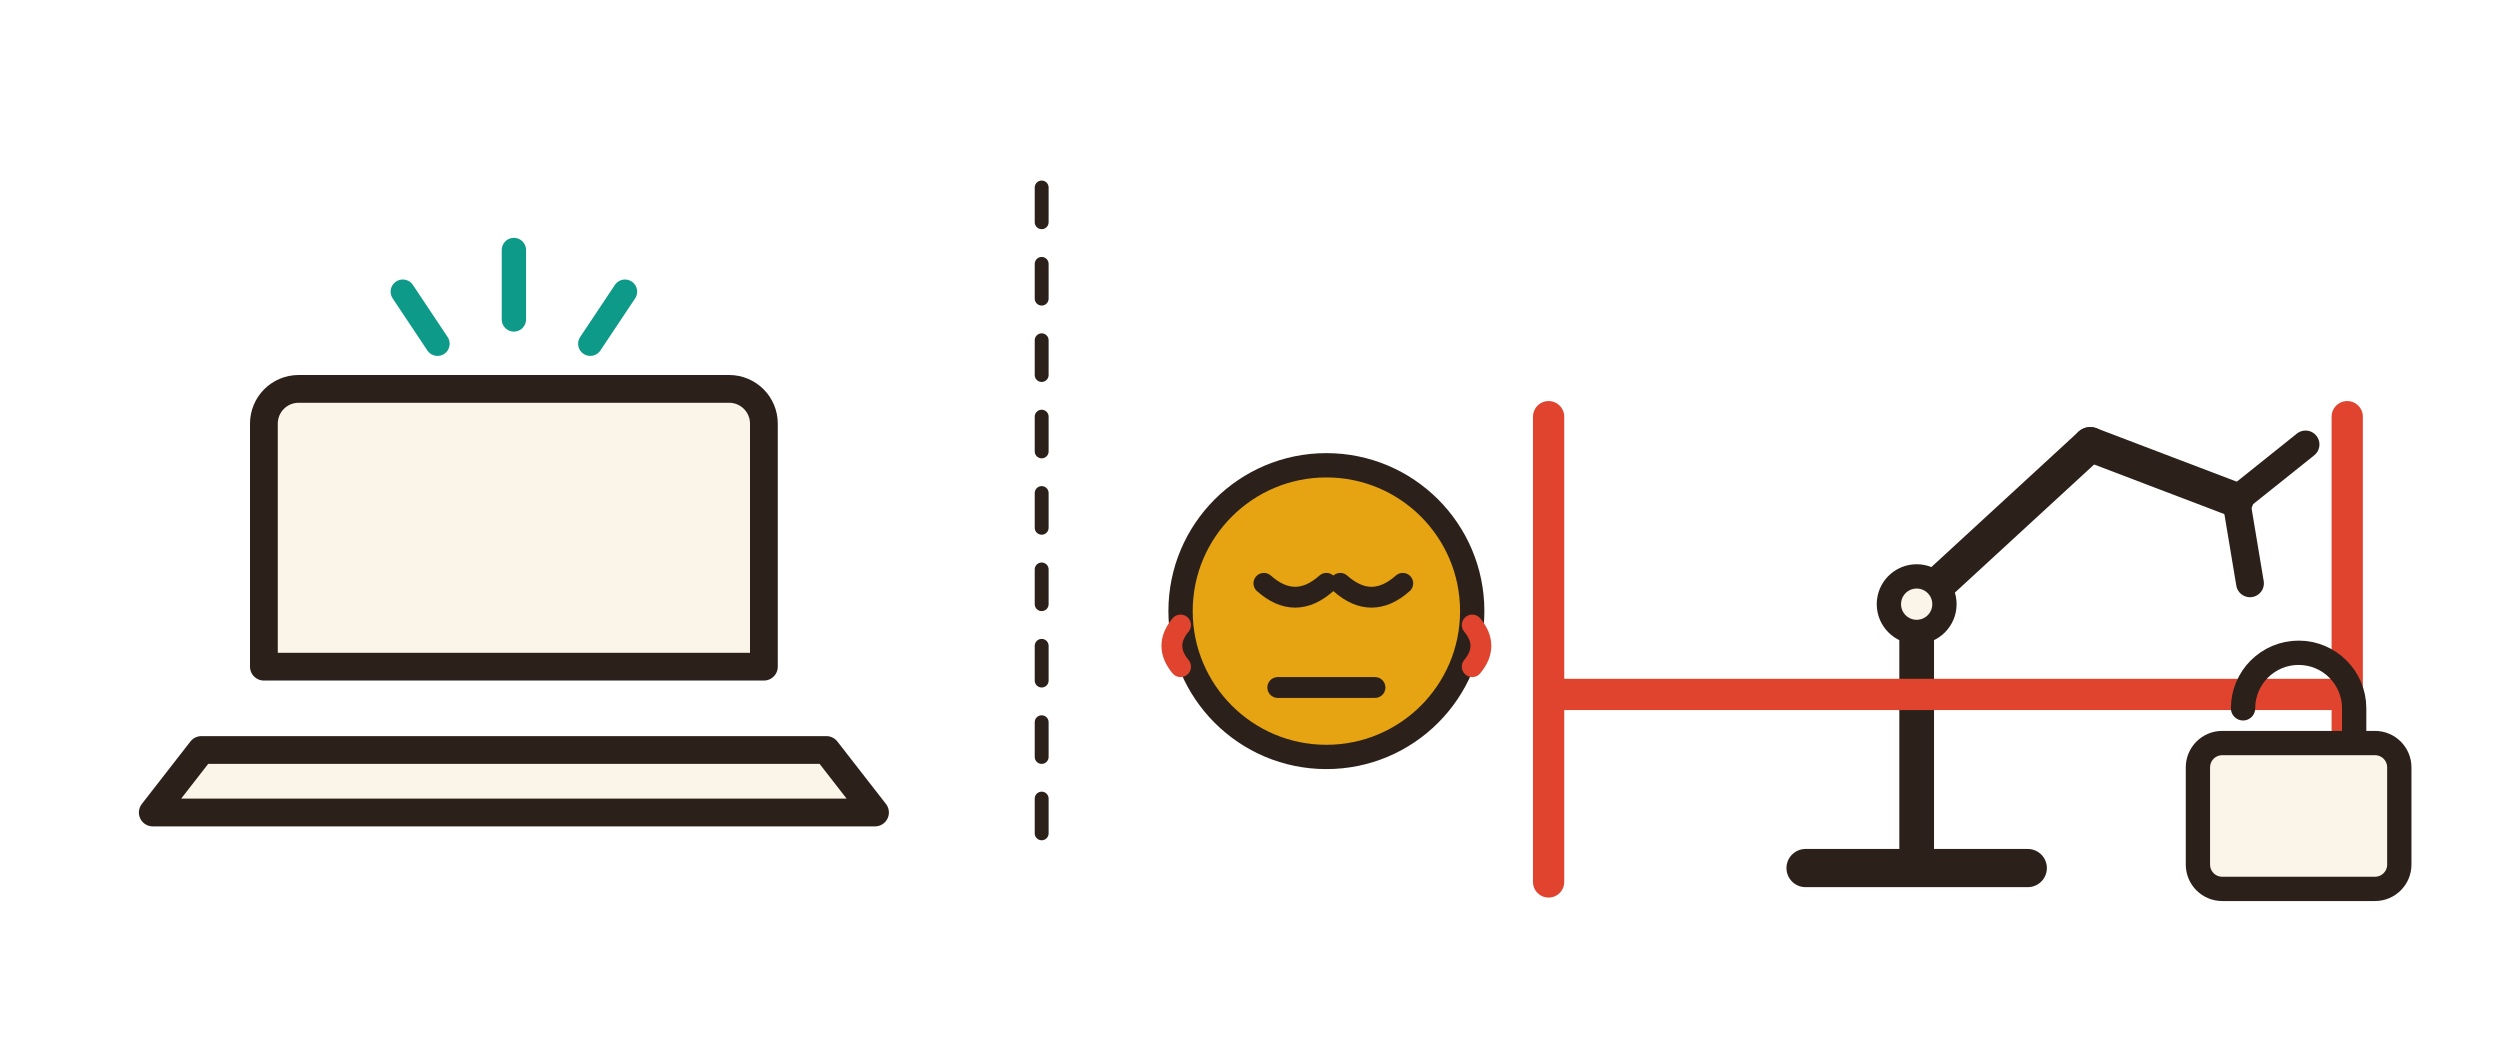
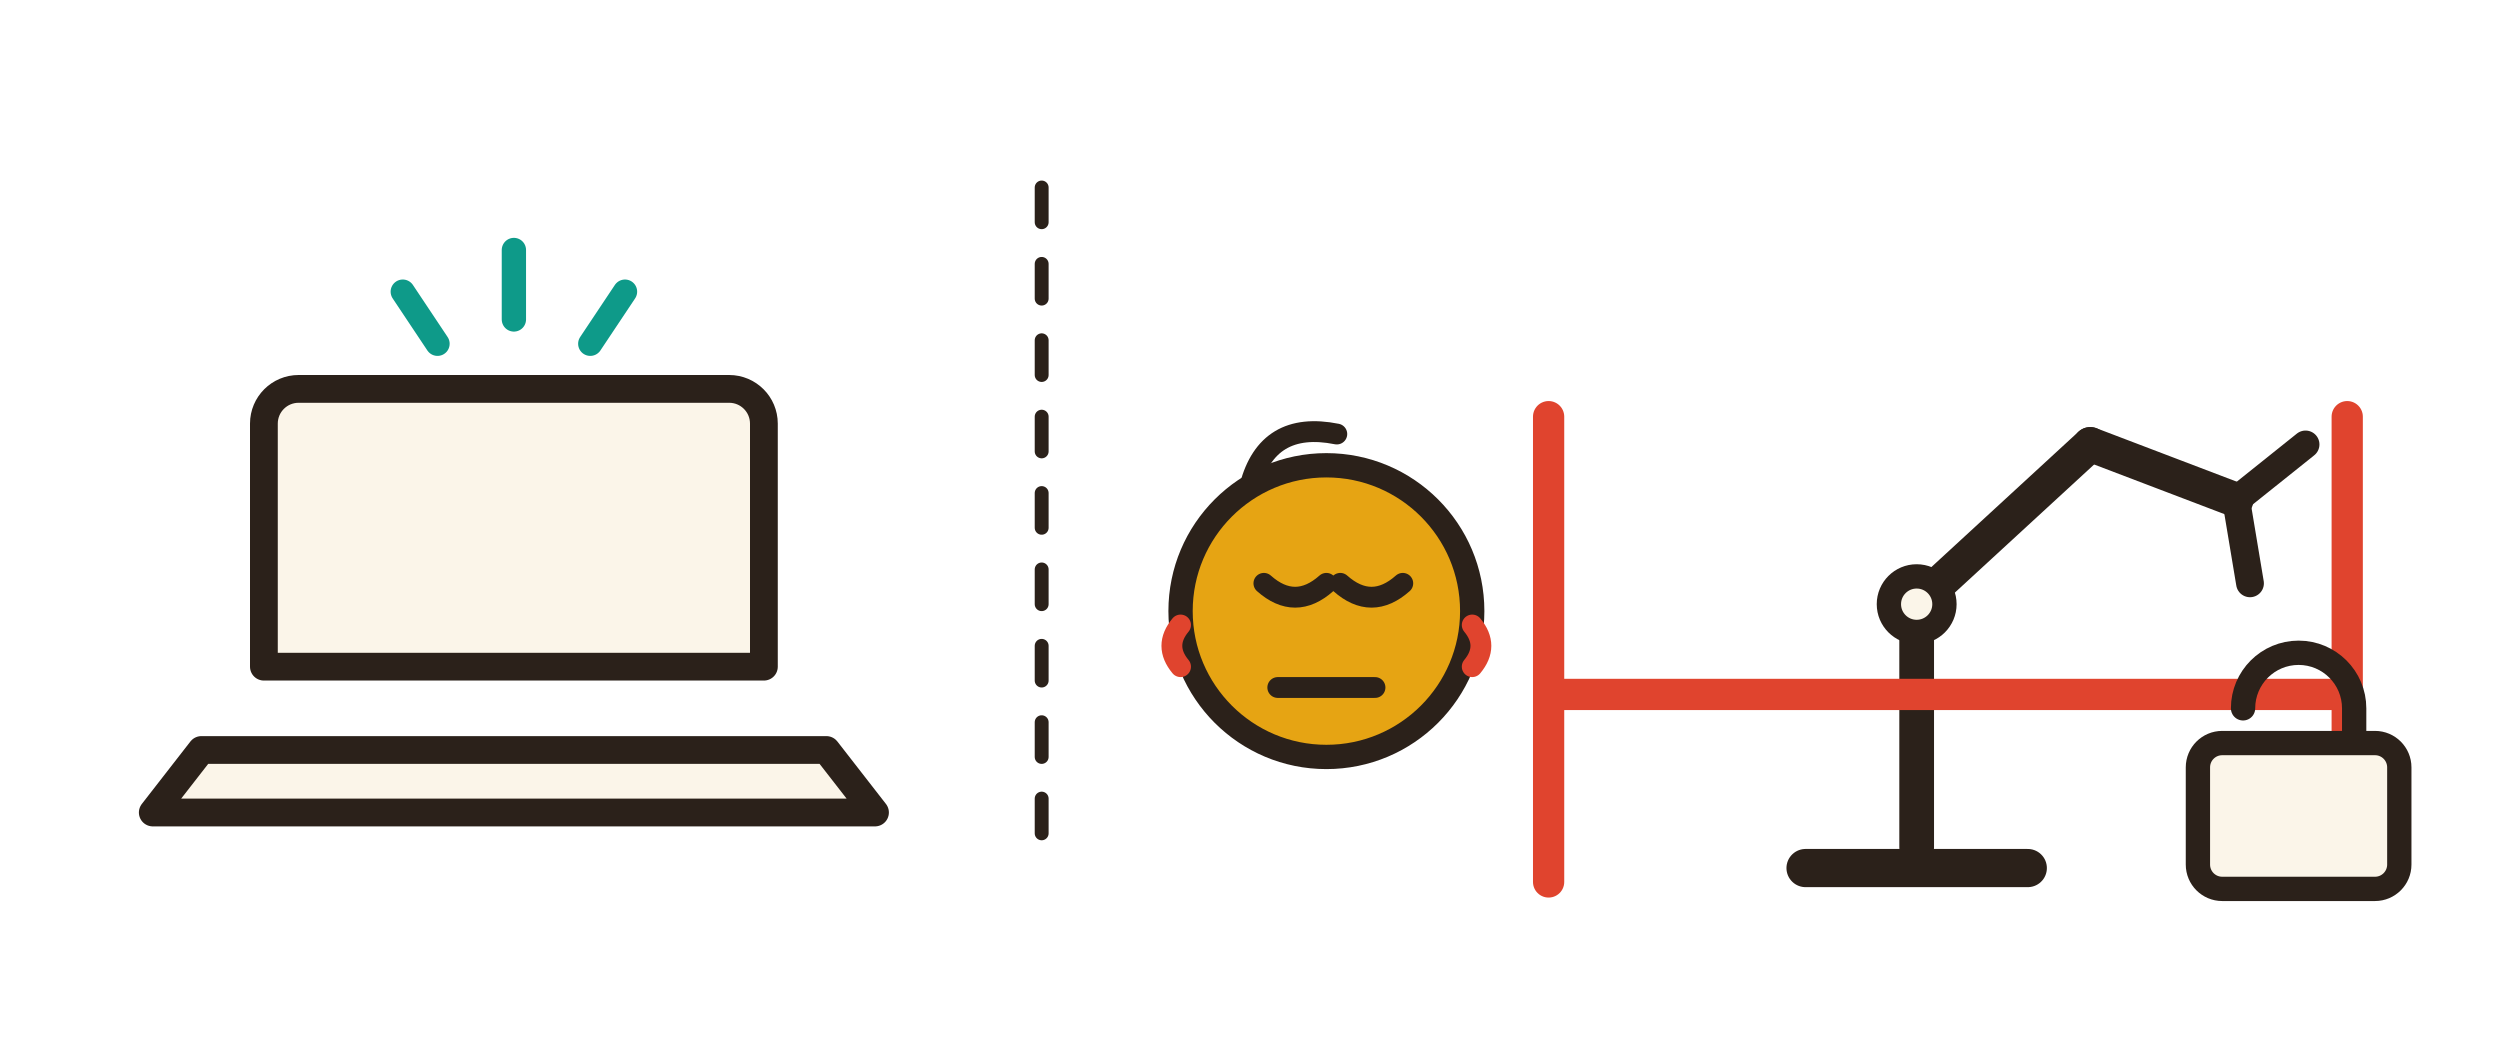
<svg xmlns="http://www.w3.org/2000/svg" viewBox="0 0 720 300" role="img">
  <style>
    /* Loops, not one-shots — a beat is hidden until shown but the SVG keeps running.
       The resting state is the finished drawing; only keyframes take anything away. */
    @media (prefers-reduced-motion: reduce){ * { animation: none !important; } }
    .spark{animation:spark 3.4s ease-in-out infinite;}
    @keyframes spark{0%,100%{opacity:.35;transform:translateY(3px)}45%{opacity:1;transform:translateY(-3px)}}
    .lock{animation:rattle 3.4s ease-in-out infinite; transform-origin:660px 234px;}
    @keyframes rattle{0%,54%,100%{transform:rotate(0)}60%{transform:rotate(-5deg)}66%{transform:rotate(5deg)}72%{transform:rotate(-3deg)}}
    /* the ears warm and cool — nobody senior says they do not know where to start */
    .ears{animation:warm 3.4s ease-in-out infinite;}
    @keyframes warm{0%,100%{opacity:.35}50%{opacity:1}}
  </style>
  <g fill="none" stroke="#2b211a" stroke-linecap="round" stroke-linejoin="round">
    <g stroke-width="8">
      <path d="M86 112h124a10 10 0 0 1 10 10v70H76v-70a10 10 0 0 1 10-10z" fill="#fbf5e9" />
      <path d="M58 216h180l14 18H44z" fill="#fbf5e9" />
    </g>
    <g stroke="#0e9a89" stroke-width="7" class="spark">
      <path d="M148 72v20M116 84l10 15M180 84l-10 15" />
    </g>
    <path d="M300 54v196" stroke-width="4" stroke-dasharray="10 12" />
    <circle cx="382" cy="176" r="42" fill="#e6a413" stroke-width="7" />
+     <path d="M360 140q5-19 25-15" stroke-width="6" />
    <path d="M364 168q9 8 18 0" stroke-width="6" />
    <path d="M386 168q9 8 18 0" stroke-width="6" />
    <path d="M368 198h28" stroke-width="6" />
    <g class="ears" stroke="#e0442e" stroke-width="6">
      <path d="M340 180q-5 6 0 12M424 180q5 6 0 12" />
    </g>
    <g stroke-width="10">
      <path d="M552 244v-70" />
      <path d="M552 174l50-46" />
      <path d="M602 128l42 16" />
    </g>
    <g stroke-width="8">
      <path d="M644 144l20-16M644 144l4 24" />
      <path d="M520 250h64" stroke-width="11" />
    </g>
    <circle cx="552" cy="174" r="8" fill="#fbf5e9" stroke-width="7" />
    <g stroke="#e0442e" stroke-width="9">
      <path d="M446 120v134M676 120v134" />
      <path d="M446 200h230" />
    </g>
    <g stroke-width="7" class="lock">
      <path d="M646 204a16 16 0 0 1 32 0v10" />
      <path d="M640 214h44a7 7 0 0 1 7 7v28a7 7 0 0 1-7 7h-44a7 7 0 0 1-7-7v-28a7 7 0 0 1 7-7z" fill="#fbf5e9" />
    </g>
  </g>
</svg>
